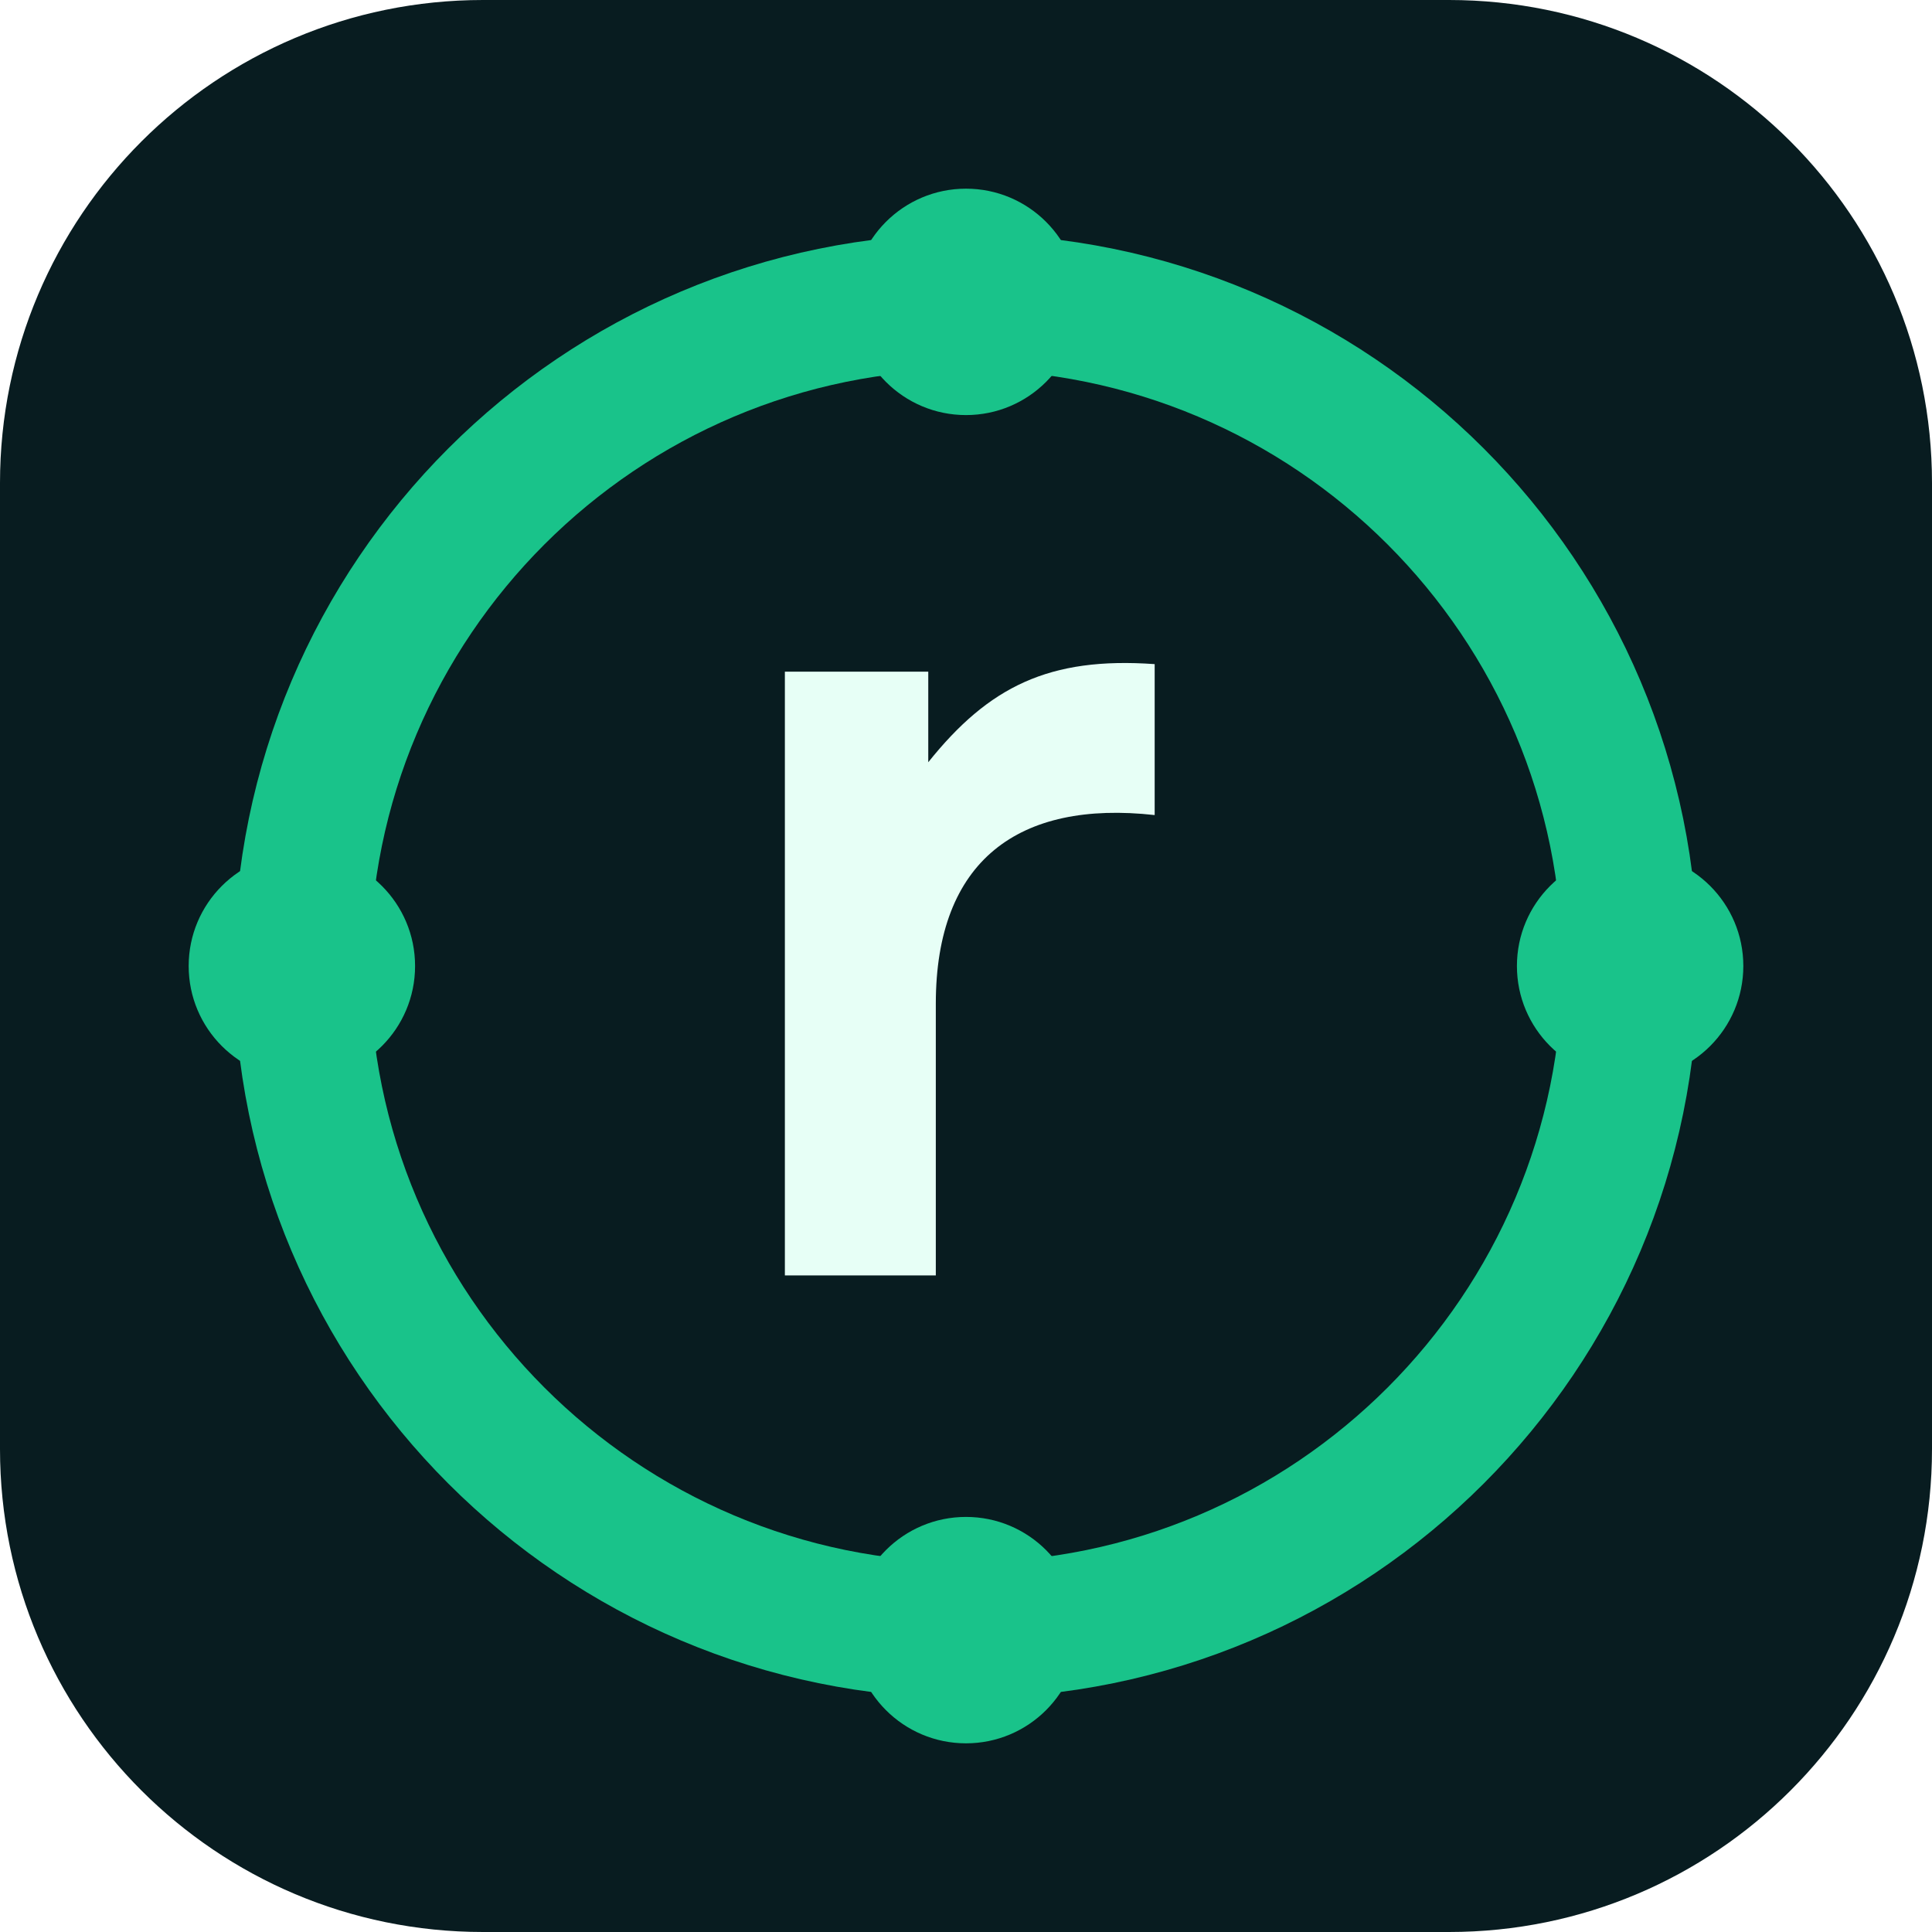
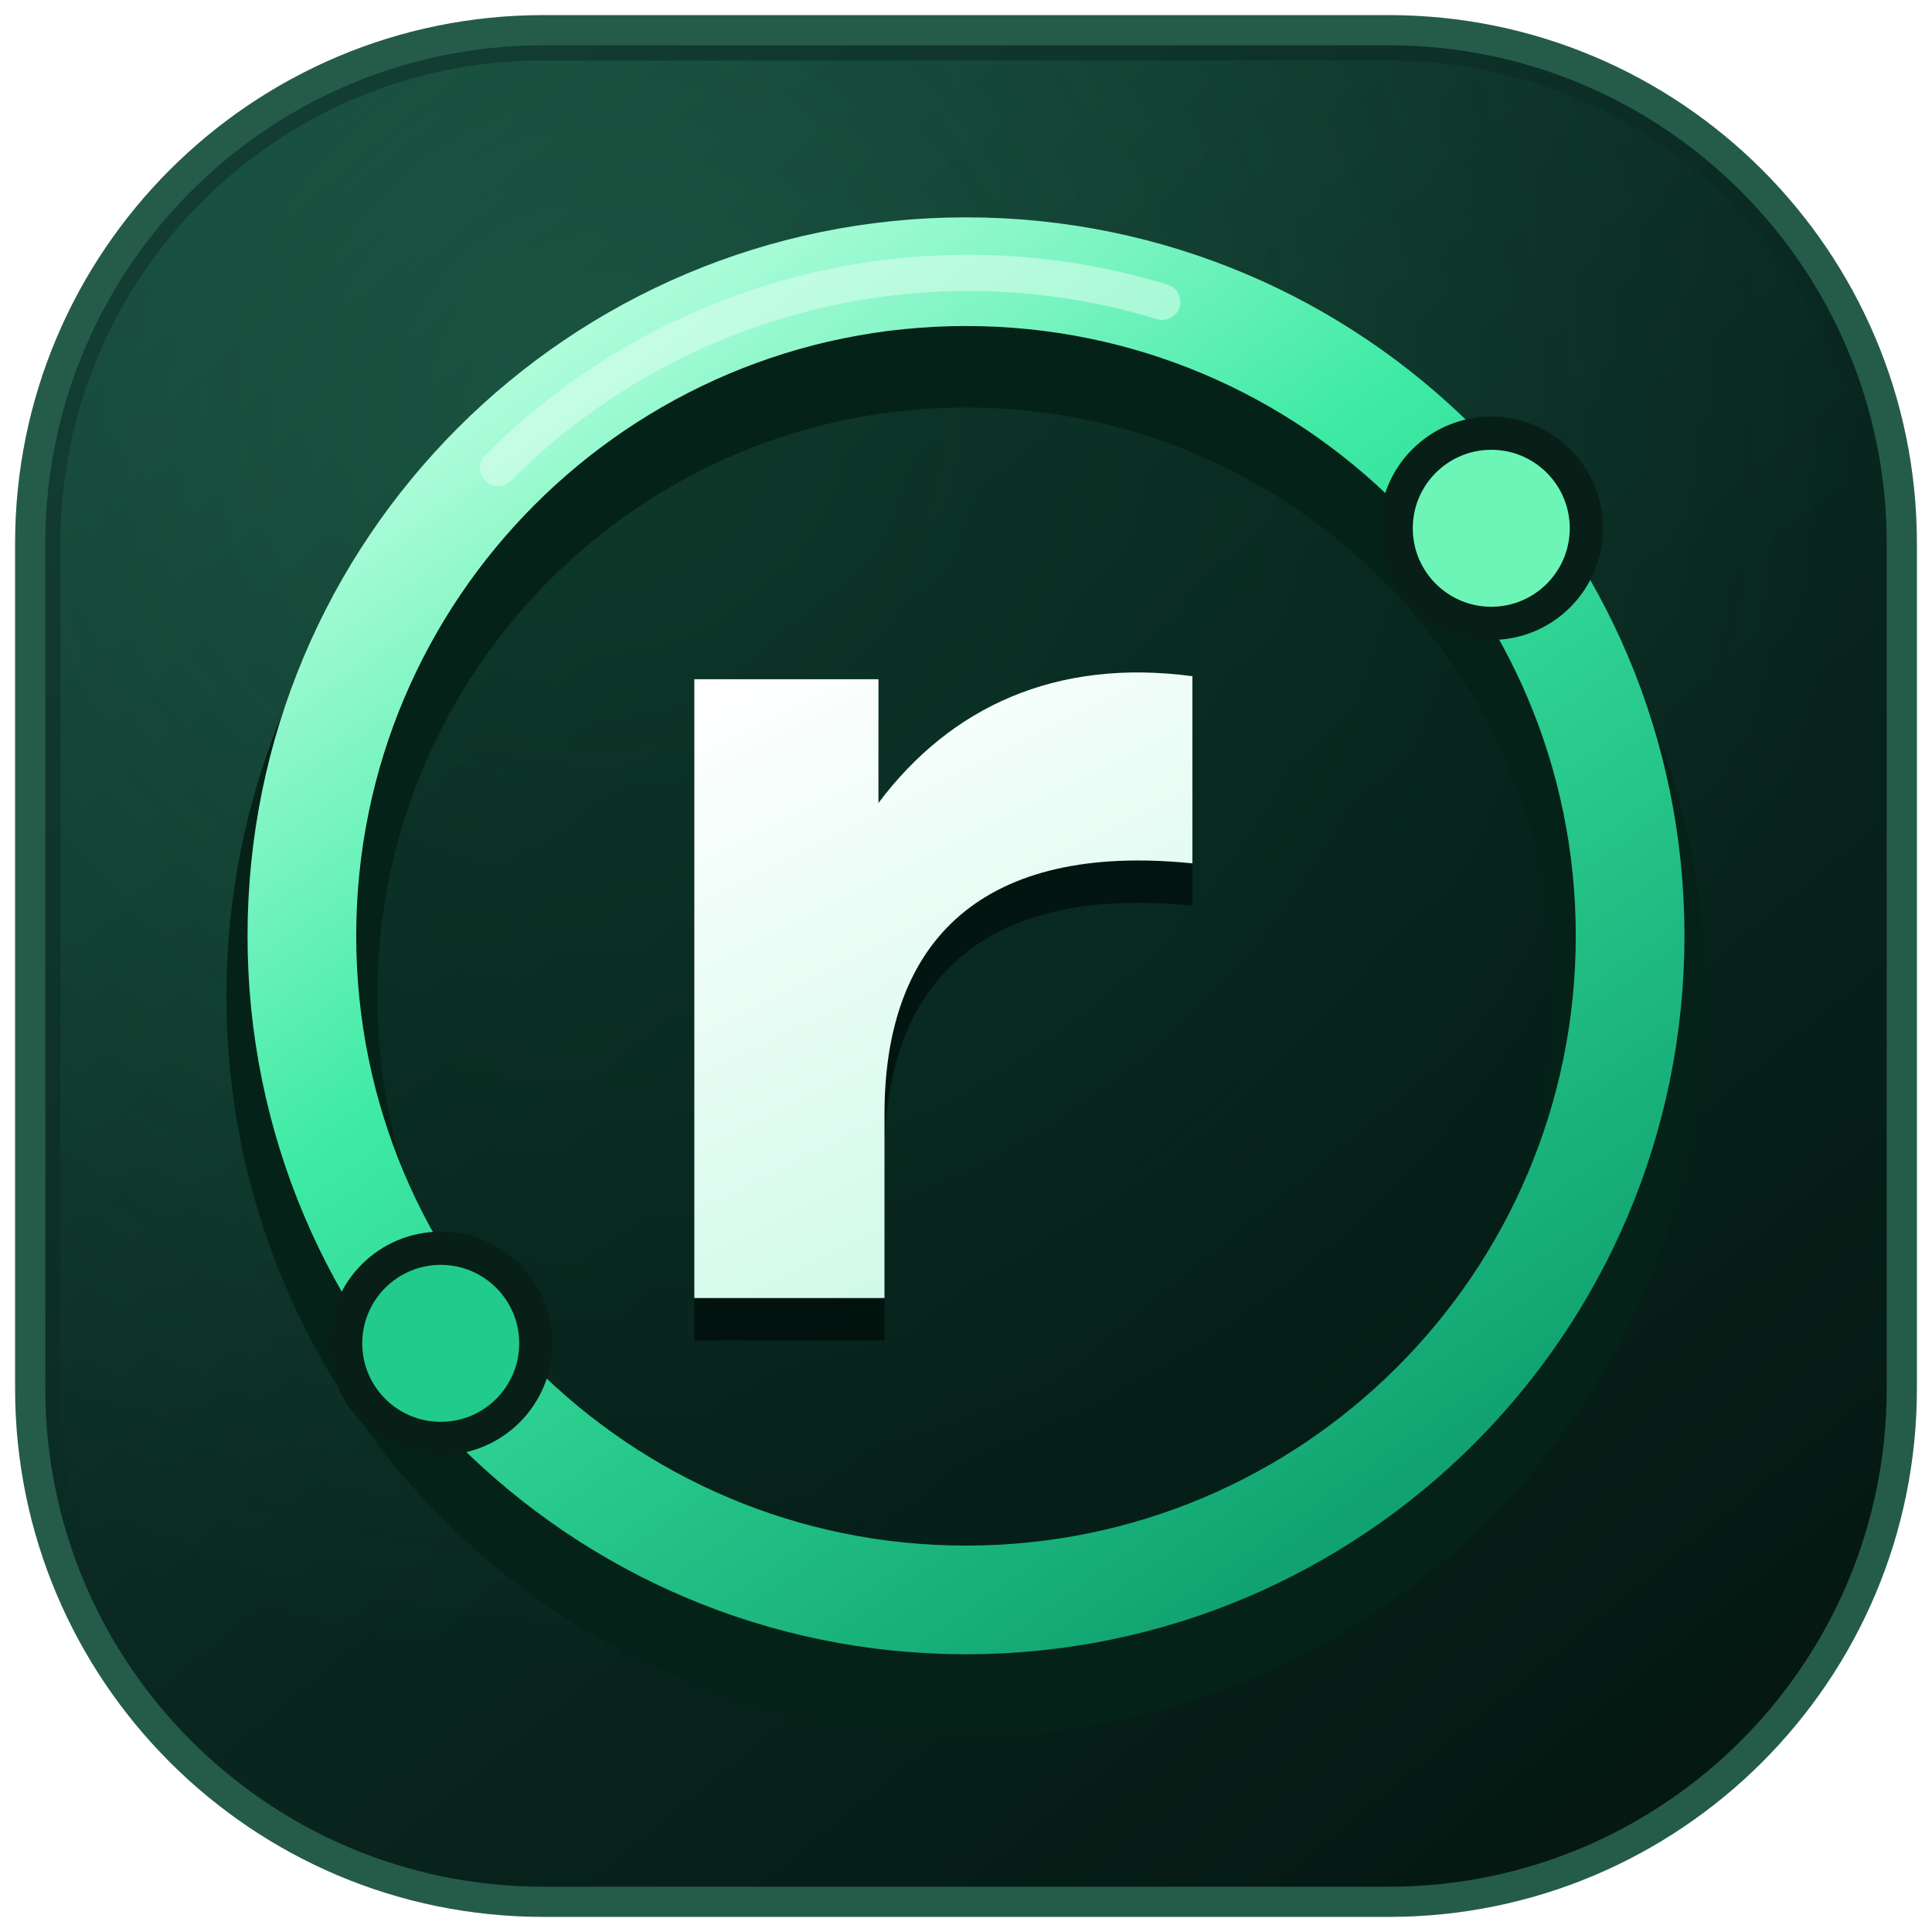
- <svg xmlns="http://www.w3.org/2000/svg" width="256" height="256" viewBox="0 0 256 256" role="img" aria-label="rACP ANCAP">
-   <rect width="256" height="256" rx="64" fill="#081c20" />
-   <circle cx="128" cy="128" r="88" fill="none" stroke="#19c38a" stroke-width="18" />
-   <circle cx="128" cy="40" r="15" fill="#19c38a" />
-   <circle cx="128" cy="216" r="15" fill="#19c38a" />
-   <circle cx="40" cy="128" r="15" fill="#19c38a" />
-   <circle cx="216" cy="128" r="15" fill="#19c38a" />
-   <path d="M104 169V89h19v12c8-10 16-14 30-13v20c-18-2-29 6-29 25v36z" fill="#e7fff6" />
+ <svg xmlns="http://www.w3.org/2000/svg" width="32" height="32" viewBox="0 0 64 64" role="img" aria-labelledby="title">
+   <defs>
+     <linearGradient id="bg" x1="6" y1="3" x2="56" y2="64" gradientUnits="userSpaceOnUse">
+       <stop stop-color="#143F35" />
+       <stop offset=".5" stop-color="#092821" />
+       <stop offset="1" stop-color="#041610" />
+     </linearGradient>
+     <linearGradient id="mint" x1="17" y1="10" x2="49" y2="55" gradientUnits="userSpaceOnUse">
+       <stop stop-color="#BCFFE0" />
+       <stop offset=".35" stop-color="#3DEAA4" />
+       <stop offset="1" stop-color="#079466" />
+     </linearGradient>
+     <linearGradient id="letter" x1="25" y1="22" x2="36" y2="44" gradientUnits="userSpaceOnUse">
+       <stop stop-color="#FFFFFF" />
+       <stop offset="1" stop-color="#C8F9E6" />
+     </linearGradient>
+     <radialGradient id="light" cx="0" cy="0" r="1" gradientTransform="translate(20 13) rotate(52) scale(42)" gradientUnits="userSpaceOnUse">
+       <stop stop-color="#4BEFA7" stop-opacity=".16" />
+       <stop offset="1" stop-color="#4BEFA7" stop-opacity="0" />
+     </radialGradient>
+   </defs>
+   <rect x="1" y="1" width="62" height="62" rx="17" fill="url(#bg)" stroke="#255C49" />
+   <rect x="2" y="2" width="60" height="60" rx="16" fill="url(#light)" />
+   <circle cx="32" cy="33" r="22" fill="#031C14" fill-opacity=".45" stroke="#052218" stroke-width="5" />
+   <circle cx="32" cy="31" r="22" fill="none" stroke="url(#mint)" stroke-width="3.6" />
+   <path d="M16.5 15.5A22 22 0 0 1 38.5 10" fill="none" stroke="#DDFFEF" stroke-opacity=".55" stroke-width="1.2" stroke-linecap="round" />
+   <circle cx="49.4" cy="17.5" r="3.7" fill="#071F17" />
+   <circle cx="49.4" cy="17.5" r="2.6" fill="#6DF5B8" />
+   <circle cx="14.6" cy="44.5" r="3.7" fill="#071F17" />
+   <circle cx="14.6" cy="44.5" r="2.6" fill="#21CB8B" />
+   <path d="M23 43V22.5h6.1v4.1c2.4-3.2 5.9-4.8 10.4-4.2v6.2c-6.9-.7-10.2 2.5-10.2 8.3V43H23Z" fill="#000C08" transform="translate(0 1.4)" opacity=".7" />
+   <path d="M23 43V22.5h6.1v4.1c2.4-3.2 5.9-4.8 10.4-4.2v6.2c-6.9-.7-10.2 2.5-10.2 8.3V43H23Z" fill="url(#letter)" />
</svg>
